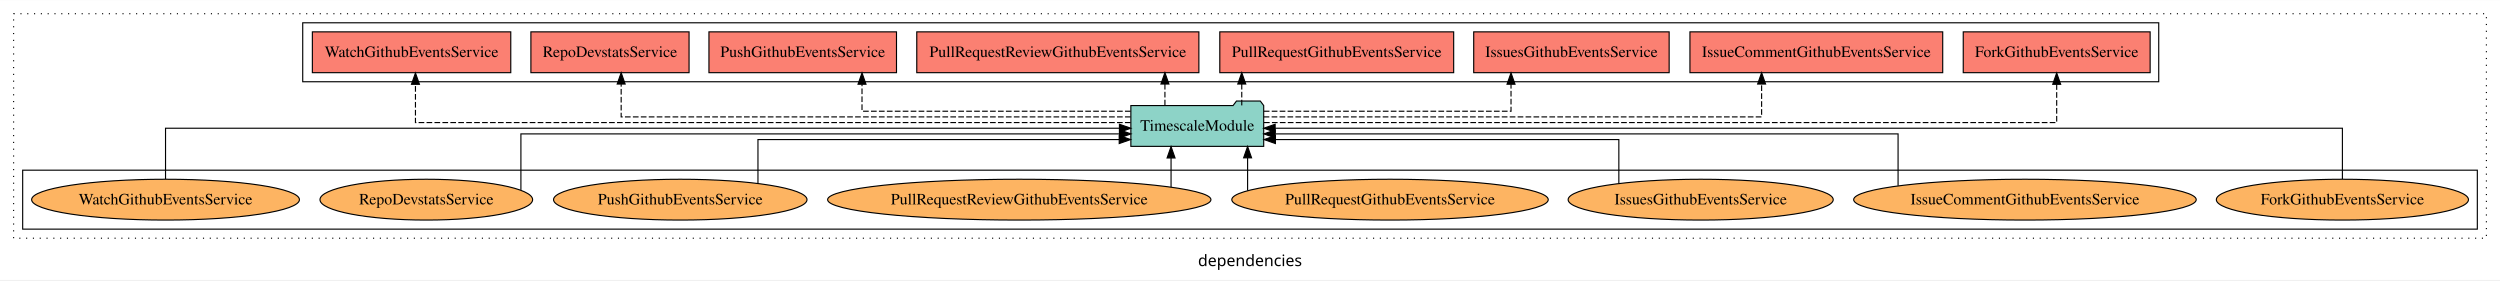
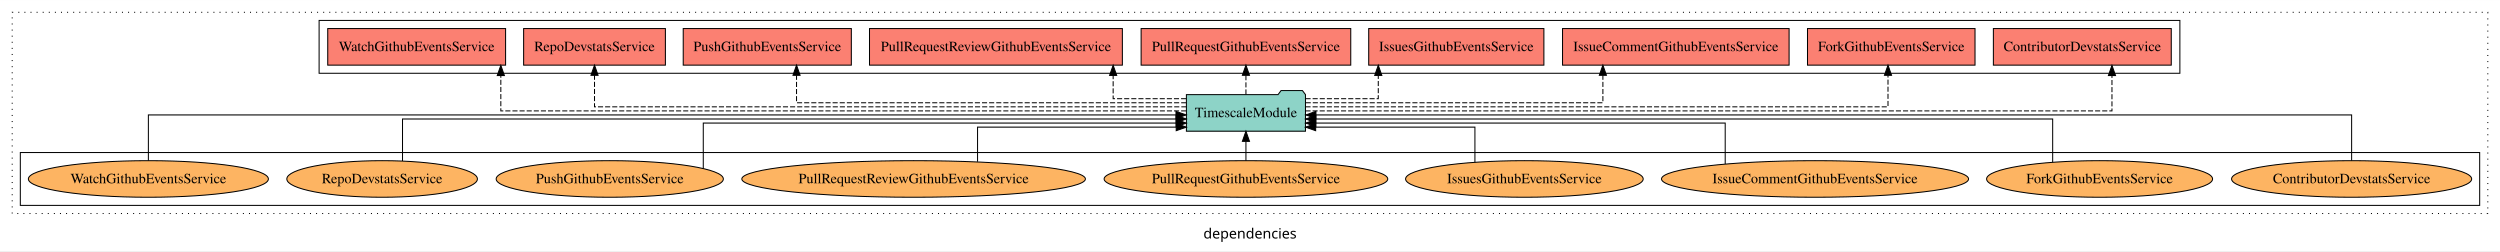
- <svg xmlns="http://www.w3.org/2000/svg" width="2205pt" height="247pt" viewBox="0.00 0.00 2205.00 246.80">
+ <svg xmlns="http://www.w3.org/2000/svg" width="2460pt" height="247pt" viewBox="0.00 0.00 2460.00 246.80">
  <g id="graph0" class="graph" transform="scale(1 1) rotate(0) translate(4 242.8)">
-     <polygon fill="white" stroke="transparent" points="-4,4 -4,-242.8 2201,-242.8 2201,4 -4,4" />
-     <text text-anchor="middle" x="1098.5" y="-8.2" font-family="sans-serif" font-size="14.00">dependencies</text>
+     <polygon fill="white" stroke="transparent" points="-4,4 -4,-242.8 2456,-242.8 2456,4 -4,4" />
+     <text text-anchor="middle" x="1226" y="-8.2" font-family="sans-serif" font-size="14.00">dependencies</text>
    <g id="clust1" class="cluster">
-       <polygon fill="none" stroke="black" stroke-dasharray="1,5" points="8,-32.8 8,-230.8 2189,-230.8 2189,-32.8 8,-32.8" />
+       <polygon fill="none" stroke="black" stroke-dasharray="1,5" points="8,-32.8 8,-230.8 2444,-230.8 2444,-32.8 8,-32.8" />
+     </g>
+     <g id="clust4" class="cluster">
+       <polygon fill="none" stroke="black" points="310,-170.8 310,-222.8 2141,-222.8 2141,-170.8 310,-170.8" />
    </g>
    <g id="clust6" class="cluster">
-       <polygon fill="none" stroke="black" points="16,-40.8 16,-92.8 2181,-92.8 2181,-40.8 16,-40.8" />
-     </g>
-     <g id="clust4" class="cluster">
-       <polygon fill="none" stroke="black" points="263,-170.8 263,-222.8 1900,-222.8 1900,-170.8 263,-170.8" />
+       <polygon fill="none" stroke="black" points="16,-40.8 16,-92.8 2436,-92.8 2436,-40.8 16,-40.8" />
    </g>
    <g id="node1" class="node">
-       <polygon fill="#fb8072" stroke="black" points="1892.42,-214.8 1727.58,-214.8 1727.58,-178.8 1892.42,-178.8 1892.42,-214.8" />
-       <text text-anchor="middle" x="1810" y="-192.6" font-family="Times,serif" font-size="14.00">ForkGithubEventsService </text>
+       <polygon fill="#fb8072" stroke="black" points="2132.52,-214.8 1957.48,-214.8 1957.48,-178.8 2132.52,-178.8 2132.52,-214.8" />
+       <text text-anchor="middle" x="2045" y="-192.6" font-family="Times,serif" font-size="14.00">ContributorDevstatsService </text>
    </g>
    <g id="node2" class="node">
-       <polygon fill="#fb8072" stroke="black" points="1709.47,-214.8 1486.53,-214.8 1486.53,-178.8 1709.47,-178.8 1709.47,-214.8" />
-       <text text-anchor="middle" x="1598" y="-192.6" font-family="Times,serif" font-size="14.00">IssueCommentGithubEventsService </text>
+       <polygon fill="#fb8072" stroke="black" points="1939.42,-214.8 1774.58,-214.8 1774.58,-178.8 1939.42,-178.8 1939.42,-214.8" />
+       <text text-anchor="middle" x="1857" y="-192.6" font-family="Times,serif" font-size="14.00">ForkGithubEventsService </text>
    </g>
    <g id="node3" class="node">
-       <polygon fill="#fb8072" stroke="black" points="1468.19,-214.8 1295.81,-214.8 1295.81,-178.8 1468.19,-178.8 1468.19,-214.8" />
-       <text text-anchor="middle" x="1382" y="-192.6" font-family="Times,serif" font-size="14.00">IssuesGithubEventsService </text>
+       <polygon fill="#fb8072" stroke="black" points="1756.47,-214.8 1533.53,-214.8 1533.53,-178.8 1756.47,-178.8 1756.47,-214.8" />
+       <text text-anchor="middle" x="1645" y="-192.6" font-family="Times,serif" font-size="14.00">IssueCommentGithubEventsService </text>
    </g>
    <g id="node4" class="node">
-       <polygon fill="#fb8072" stroke="black" points="1278.14,-214.8 1071.86,-214.8 1071.86,-178.8 1278.14,-178.8 1278.14,-214.8" />
-       <text text-anchor="middle" x="1175" y="-192.6" font-family="Times,serif" font-size="14.00">PullRequestGithubEventsService </text>
+       <polygon fill="#fb8072" stroke="black" points="1515.19,-214.8 1342.81,-214.8 1342.81,-178.8 1515.19,-178.8 1515.19,-214.8" />
+       <text text-anchor="middle" x="1429" y="-192.6" font-family="Times,serif" font-size="14.00">IssuesGithubEventsService </text>
    </g>
    <g id="node5" class="node">
-       <polygon fill="#fb8072" stroke="black" points="1053.41,-214.8 804.59,-214.8 804.59,-178.8 1053.41,-178.8 1053.41,-214.8" />
-       <text text-anchor="middle" x="929" y="-192.6" font-family="Times,serif" font-size="14.00">PullRequestReviewGithubEventsService </text>
+       <polygon fill="#fb8072" stroke="black" points="1325.14,-214.8 1118.86,-214.8 1118.86,-178.8 1325.14,-178.8 1325.14,-214.8" />
+       <text text-anchor="middle" x="1222" y="-192.6" font-family="Times,serif" font-size="14.00">PullRequestGithubEventsService </text>
    </g>
    <g id="node6" class="node">
-       <polygon fill="#fb8072" stroke="black" points="786.71,-214.8 621.29,-214.8 621.29,-178.8 786.71,-178.8 786.71,-214.8" />
-       <text text-anchor="middle" x="704" y="-192.6" font-family="Times,serif" font-size="14.00">PushGithubEventsService </text>
+       <polygon fill="#fb8072" stroke="black" points="1100.41,-214.8 851.59,-214.8 851.59,-178.8 1100.41,-178.8 1100.41,-214.8" />
+       <text text-anchor="middle" x="976" y="-192.6" font-family="Times,serif" font-size="14.00">PullRequestReviewGithubEventsService </text>
    </g>
    <g id="node7" class="node">
-       <polygon fill="#fb8072" stroke="black" points="603.75,-214.8 464.25,-214.8 464.25,-178.8 603.75,-178.8 603.75,-214.8" />
-       <text text-anchor="middle" x="534" y="-192.6" font-family="Times,serif" font-size="14.00">RepoDevstatsService </text>
+       <polygon fill="#fb8072" stroke="black" points="833.71,-214.8 668.29,-214.8 668.29,-178.8 833.71,-178.8 833.71,-214.8" />
+       <text text-anchor="middle" x="751" y="-192.6" font-family="Times,serif" font-size="14.00">PushGithubEventsService </text>
    </g>
    <g id="node8" class="node">
-       <polygon fill="#fb8072" stroke="black" points="446.5,-214.8 271.5,-214.8 271.5,-178.8 446.5,-178.8 446.5,-214.8" />
-       <text text-anchor="middle" x="359" y="-192.6" font-family="Times,serif" font-size="14.00">WatchGithubEventsService </text>
+       <polygon fill="#fb8072" stroke="black" points="650.75,-214.8 511.25,-214.8 511.25,-178.8 650.75,-178.8 650.75,-214.8" />
+       <text text-anchor="middle" x="581" y="-192.6" font-family="Times,serif" font-size="14.00">RepoDevstatsService </text>
    </g>
    <g id="node9" class="node">
-       <polygon fill="#8dd3c7" stroke="black" points="1110.58,-149.8 1107.58,-153.8 1086.58,-153.8 1083.58,-149.8 993.42,-149.8 993.42,-113.8 1110.58,-113.8 1110.58,-149.8" />
-       <text text-anchor="middle" x="1052" y="-127.6" font-family="Times,serif" font-size="14.00">TimescaleModule</text>
+       <polygon fill="#fb8072" stroke="black" points="493.5,-214.8 318.5,-214.8 318.5,-178.8 493.5,-178.8 493.5,-214.8" />
+       <text text-anchor="middle" x="406" y="-192.6" font-family="Times,serif" font-size="14.00">WatchGithubEventsService </text>
+     </g>
+     <g id="node10" class="node">
+       <polygon fill="#8dd3c7" stroke="black" points="1280.58,-149.8 1277.58,-153.8 1256.58,-153.8 1253.58,-149.8 1163.42,-149.8 1163.42,-113.8 1280.58,-113.8 1280.58,-149.8" />
+       <text text-anchor="middle" x="1222" y="-127.6" font-family="Times,serif" font-size="14.00">TimescaleModule</text>
    </g>
    <g id="edge1" class="edge">
-       <path fill="none" stroke="black" stroke-dasharray="5,2" d="M1110.85,-134.8C1288.94,-134.8 1810,-134.8 1810,-134.8 1810,-134.8 1810,-168.53 1810,-168.53" />
-       <polygon fill="black" stroke="black" points="1806.5,-168.53 1810,-178.53 1813.5,-168.53 1806.5,-168.53" />
+       <path fill="none" stroke="black" stroke-dasharray="5,2" d="M1280.57,-133.8C1473.1,-133.8 2074.17,-133.8 2074.17,-133.8 2074.17,-133.8 2074.17,-168.58 2074.17,-168.58" />
+       <polygon fill="black" stroke="black" points="2070.67,-168.58 2074.17,-178.58 2077.67,-168.58 2070.67,-168.58" />
    </g>
    <g id="edge2" class="edge">
-       <path fill="none" stroke="black" stroke-dasharray="5,2" d="M1110.56,-139.8C1242.13,-139.8 1549.74,-139.8 1549.74,-139.8 1549.74,-139.8 1549.74,-168.76 1549.74,-168.76" />
-       <polygon fill="black" stroke="black" points="1546.24,-168.76 1549.74,-178.76 1553.24,-168.76 1546.24,-168.76" />
+       <path fill="none" stroke="black" stroke-dasharray="5,2" d="M1280.59,-137.8C1437.21,-137.8 1853.79,-137.8 1853.79,-137.8 1853.79,-137.8 1853.79,-168.78 1853.79,-168.78" />
+       <polygon fill="black" stroke="black" points="1850.29,-168.78 1853.79,-178.78 1857.29,-168.78 1850.29,-168.78" />
    </g>
    <g id="edge3" class="edge">
-       <path fill="none" stroke="black" stroke-dasharray="5,2" d="M1110.68,-144.8C1191.91,-144.8 1328.72,-144.8 1328.72,-144.8 1328.72,-144.8 1328.72,-168.61 1328.72,-168.61" />
-       <polygon fill="black" stroke="black" points="1325.22,-168.61 1328.72,-178.61 1332.22,-168.61 1325.22,-168.61" />
+       <path fill="none" stroke="black" stroke-dasharray="5,2" d="M1280.79,-141.8C1380.78,-141.8 1573.24,-141.8 1573.24,-141.8 1573.24,-141.8 1573.24,-168.79 1573.24,-168.79" />
+       <polygon fill="black" stroke="black" points="1569.74,-168.79 1573.24,-178.79 1576.74,-168.79 1569.74,-168.79" />
    </g>
    <g id="edge4" class="edge">
-       <path fill="none" stroke="black" stroke-dasharray="5,2" d="M1091.23,-149.91C1091.23,-149.91 1091.23,-168.79 1091.23,-168.79" />
-       <polygon fill="black" stroke="black" points="1087.73,-168.79 1091.23,-178.79 1094.73,-168.79 1087.73,-168.79" />
+       <path fill="none" stroke="black" stroke-dasharray="5,2" d="M1280.63,-145.8C1315.19,-145.8 1352.22,-145.8 1352.22,-145.8 1352.22,-145.8 1352.22,-168.68 1352.22,-168.68" />
+       <polygon fill="black" stroke="black" points="1348.72,-168.68 1352.22,-178.68 1355.72,-168.68 1348.72,-168.68" />
    </g>
    <g id="edge5" class="edge">
-       <path fill="none" stroke="black" stroke-dasharray="5,2" d="M1023.46,-149.91C1023.46,-149.91 1023.46,-168.79 1023.46,-168.79" />
-       <polygon fill="black" stroke="black" points="1019.96,-168.79 1023.46,-178.79 1026.96,-168.79 1019.96,-168.79" />
+       <path fill="none" stroke="black" stroke-dasharray="5,2" d="M1222,-149.91C1222,-149.91 1222,-168.79 1222,-168.79" />
+       <polygon fill="black" stroke="black" points="1218.5,-168.79 1222,-178.79 1225.5,-168.79 1218.5,-168.79" />
    </g>
    <g id="edge6" class="edge">
-       <path fill="none" stroke="black" stroke-dasharray="5,2" d="M993.22,-144.8C906.98,-144.8 756.29,-144.8 756.29,-144.8 756.29,-144.8 756.29,-168.61 756.29,-168.61" />
-       <polygon fill="black" stroke="black" points="752.79,-168.61 756.29,-178.61 759.79,-168.61 752.79,-168.61" />
+       <path fill="none" stroke="black" stroke-dasharray="5,2" d="M1163.17,-145.8C1128.49,-145.8 1091.34,-145.8 1091.34,-145.8 1091.34,-145.8 1091.34,-168.68 1091.34,-168.68" />
+       <polygon fill="black" stroke="black" points="1087.84,-168.68 1091.34,-178.68 1094.84,-168.68 1087.84,-168.68" />
    </g>
    <g id="edge7" class="edge">
-       <path fill="none" stroke="black" stroke-dasharray="5,2" d="M993.21,-139.8C859.46,-139.8 543.87,-139.8 543.87,-139.8 543.87,-139.8 543.87,-168.76 543.87,-168.76" />
-       <polygon fill="black" stroke="black" points="540.37,-168.76 543.87,-178.76 547.37,-168.76 540.37,-168.76" />
+       <path fill="none" stroke="black" stroke-dasharray="5,2" d="M1163.28,-141.8C1042.99,-141.8 779.79,-141.8 779.79,-141.8 779.79,-141.8 779.79,-168.79 779.79,-168.79" />
+       <polygon fill="black" stroke="black" points="776.29,-168.79 779.79,-178.79 783.29,-168.79 776.29,-168.79" />
    </g>
    <g id="edge8" class="edge">
-       <path fill="none" stroke="black" stroke-dasharray="5,2" d="M993.21,-134.8C826.45,-134.8 362.43,-134.8 362.43,-134.8 362.43,-134.8 362.43,-168.53 362.43,-168.53" />
-       <polygon fill="black" stroke="black" points="358.93,-168.53 362.43,-178.53 365.93,-168.53 358.93,-168.53" />
+       <path fill="none" stroke="black" stroke-dasharray="5,2" d="M1163.42,-137.8C1005.18,-137.8 581,-137.8 581,-137.8 581,-137.8 581,-168.78 581,-168.78" />
+       <polygon fill="black" stroke="black" points="577.5,-168.78 581,-178.78 584.5,-168.78 577.5,-168.78" />
    </g>
-     <g id="node10" class="node">
+     <g id="edge9" class="edge">
+       <path fill="none" stroke="black" stroke-dasharray="5,2" d="M1163.24,-133.8C989.26,-133.8 488.81,-133.8 488.81,-133.8 488.81,-133.8 488.81,-168.58 488.81,-168.58" />
+       <polygon fill="black" stroke="black" points="485.31,-168.58 488.81,-178.58 492.31,-168.58 485.31,-168.58" />
+     </g>
+     <g id="node11" class="node">
+       <ellipse fill="#fdb462" stroke="black" cx="2310" cy="-66.8" rx="118.13" ry="18" />
+       <text text-anchor="middle" x="2310" y="-62.6" font-family="Times,serif" font-size="14.00">ContributorDevstatsService</text>
+     </g>
+     <g id="edge10" class="edge">
+       <path fill="none" stroke="black" d="M2310,-85.02C2310,-103.63 2310,-129.8 2310,-129.8 2310,-129.8 1290.88,-129.8 1290.88,-129.8" />
+       <polygon fill="black" stroke="black" points="1290.88,-126.3 1280.88,-129.8 1290.88,-133.3 1290.88,-126.3" />
+     </g>
+     <g id="node12" class="node">
      <ellipse fill="#fdb462" stroke="black" cx="2062" cy="-66.8" rx="111.19" ry="18" />
      <text text-anchor="middle" x="2062" y="-62.6" font-family="Times,serif" font-size="14.00">ForkGithubEventsService</text>
    </g>
-     <g id="edge9" class="edge">
-       <path fill="none" stroke="black" d="M2062,-85.02C2062,-103.63 2062,-129.8 2062,-129.8 2062,-129.8 1120.67,-129.8 1120.67,-129.8" />
-       <polygon fill="black" stroke="black" points="1120.67,-126.3 1110.67,-129.8 1120.67,-133.3 1120.67,-126.3" />
+     <g id="edge11" class="edge">
+       <path fill="none" stroke="black" d="M2015.83,-83.23C2015.83,-100.69 2015.83,-125.8 2015.83,-125.8 2015.83,-125.8 1290.69,-125.8 1290.69,-125.8" />
+       <polygon fill="black" stroke="black" points="1290.69,-122.3 1280.69,-125.8 1290.69,-129.3 1290.69,-122.3" />
    </g>
-     <g id="node11" class="node">
+     <g id="node13" class="node">
      <ellipse fill="#fdb462" stroke="black" cx="1782" cy="-66.8" rx="151.08" ry="18" />
      <text text-anchor="middle" x="1782" y="-62.6" font-family="Times,serif" font-size="14.00">IssueCommentGithubEventsService</text>
    </g>
-     <g id="edge10" class="edge">
-       <path fill="none" stroke="black" d="M1670.1,-79.1C1670.1,-96.13 1670.1,-124.8 1670.1,-124.8 1670.1,-124.8 1120.71,-124.8 1120.71,-124.8" />
-       <polygon fill="black" stroke="black" points="1120.71,-121.3 1110.71,-124.8 1120.71,-128.3 1120.71,-121.3" />
+     <g id="edge12" class="edge">
+       <path fill="none" stroke="black" d="M1693.6,-81.54C1693.6,-97.83 1693.6,-121.8 1693.6,-121.8 1693.6,-121.8 1290.77,-121.8 1290.77,-121.8" />
+       <polygon fill="black" stroke="black" points="1290.77,-118.3 1280.77,-121.8 1290.77,-125.3 1290.77,-118.3" />
    </g>
-     <g id="node12" class="node">
+     <g id="node14" class="node">
      <ellipse fill="#fdb462" stroke="black" cx="1496" cy="-66.8" rx="116.91" ry="18" />
      <text text-anchor="middle" x="1496" y="-62.6" font-family="Times,serif" font-size="14.00">IssuesGithubEventsService</text>
    </g>
-     <g id="edge11" class="edge">
-       <path fill="none" stroke="black" d="M1423.82,-81C1423.82,-96.7 1423.82,-119.8 1423.82,-119.8 1423.82,-119.8 1120.92,-119.8 1120.92,-119.8" />
-       <polygon fill="black" stroke="black" points="1120.92,-116.3 1110.92,-119.8 1120.92,-123.3 1120.92,-116.3" />
+     <g id="edge13" class="edge">
+       <path fill="none" stroke="black" d="M1447.32,-83.22C1447.32,-98.13 1447.32,-117.8 1447.32,-117.8 1447.32,-117.8 1290.61,-117.8 1290.61,-117.8" />
+       <polygon fill="black" stroke="black" points="1290.61,-114.3 1280.61,-117.8 1290.61,-121.3 1290.61,-114.3" />
    </g>
-     <g id="node13" class="node">
+     <g id="node15" class="node">
      <ellipse fill="#fdb462" stroke="black" cx="1222" cy="-66.8" rx="139.56" ry="18" />
      <text text-anchor="middle" x="1222" y="-62.6" font-family="Times,serif" font-size="14.00">PullRequestGithubEventsService</text>
    </g>
-     <g id="edge12" class="edge">
-       <path fill="none" stroke="black" d="M1096.38,-74.77C1096.38,-74.77 1096.38,-103.67 1096.38,-103.67" />
-       <polygon fill="black" stroke="black" points="1092.88,-103.67 1096.38,-113.67 1099.88,-103.67 1092.88,-103.67" />
+     <g id="edge14" class="edge">
+       <path fill="none" stroke="black" d="M1222,-84.91C1222,-84.91 1222,-103.79 1222,-103.79" />
+       <polygon fill="black" stroke="black" points="1218.5,-103.79 1222,-113.79 1225.5,-103.79 1218.5,-103.79" />
    </g>
-     <g id="node14" class="node">
+     <g id="node16" class="node">
      <ellipse fill="#fdb462" stroke="black" cx="895" cy="-66.8" rx="169.06" ry="18" />
      <text text-anchor="middle" x="895" y="-62.6" font-family="Times,serif" font-size="14.00">PullRequestReviewGithubEventsService</text>
    </g>
-     <g id="edge13" class="edge">
-       <path fill="none" stroke="black" d="M1028.87,-77.83C1028.87,-77.83 1028.87,-103.58 1028.87,-103.58" />
-       <polygon fill="black" stroke="black" points="1025.37,-103.58 1028.87,-113.58 1032.37,-103.58 1025.37,-103.58" />
+     <g id="edge15" class="edge">
+       <path fill="none" stroke="black" d="M957.91,-83.78C957.91,-98.62 957.91,-117.8 957.91,-117.8 957.91,-117.8 1153.39,-117.8 1153.39,-117.8" />
+       <polygon fill="black" stroke="black" points="1153.39,-121.3 1163.39,-117.8 1153.39,-114.3 1153.39,-121.3" />
    </g>
-     <g id="node15" class="node">
+     <g id="node17" class="node">
      <ellipse fill="#fdb462" stroke="black" cx="596" cy="-66.8" rx="111.78" ry="18" />
      <text text-anchor="middle" x="596" y="-62.6" font-family="Times,serif" font-size="14.00">PushGithubEventsService</text>
    </g>
-     <g id="edge14" class="edge">
-       <path fill="none" stroke="black" d="M664.52,-81.28C664.52,-96.97 664.52,-119.8 664.52,-119.8 664.52,-119.8 983.15,-119.8 983.15,-119.8" />
-       <polygon fill="black" stroke="black" points="983.15,-123.3 993.15,-119.8 983.15,-116.3 983.15,-123.3" />
+     <g id="edge16" class="edge">
+       <path fill="none" stroke="black" d="M688.02,-77.15C688.02,-93.08 688.02,-121.8 688.02,-121.8 688.02,-121.8 1153.33,-121.8 1153.33,-121.8" />
+       <polygon fill="black" stroke="black" points="1153.33,-125.3 1163.33,-121.8 1153.33,-118.3 1153.33,-125.3" />
    </g>
-     <g id="node16" class="node">
+     <g id="node18" class="node">
      <ellipse fill="#fdb462" stroke="black" cx="372" cy="-66.8" rx="93.77" ry="18" />
      <text text-anchor="middle" x="372" y="-62.6" font-family="Times,serif" font-size="14.00">RepoDevstatsService</text>
    </g>
-     <g id="edge15" class="edge">
-       <path fill="none" stroke="black" d="M455.44,-75.36C455.44,-91.49 455.44,-124.8 455.44,-124.8 455.44,-124.8 983.44,-124.8 983.44,-124.8" />
-       <polygon fill="black" stroke="black" points="983.44,-128.3 993.44,-124.8 983.44,-121.3 983.44,-128.3" />
+     <g id="edge17" class="edge">
+       <path fill="none" stroke="black" d="M392.07,-84.5C392.07,-101.88 392.07,-125.8 392.07,-125.8 392.07,-125.8 1153.31,-125.8 1153.31,-125.8" />
+       <polygon fill="black" stroke="black" points="1153.31,-129.3 1163.31,-125.8 1153.31,-122.3 1153.31,-129.3" />
    </g>
-     <g id="node17" class="node">
+     <g id="node19" class="node">
      <ellipse fill="#fdb462" stroke="black" cx="142" cy="-66.8" rx="118.1" ry="18" />
      <text text-anchor="middle" x="142" y="-62.6" font-family="Times,serif" font-size="14.00">WatchGithubEventsService</text>
    </g>
-     <g id="edge16" class="edge">
-       <path fill="none" stroke="black" d="M142,-85.02C142,-103.63 142,-129.8 142,-129.8 142,-129.8 983.34,-129.8 983.34,-129.8" />
-       <polygon fill="black" stroke="black" points="983.34,-133.3 993.34,-129.8 983.34,-126.3 983.34,-133.3" />
+     <g id="edge18" class="edge">
+       <path fill="none" stroke="black" d="M142,-85.02C142,-103.63 142,-129.8 142,-129.8 142,-129.8 1153.17,-129.8 1153.17,-129.8" />
+       <polygon fill="black" stroke="black" points="1153.17,-133.3 1163.17,-129.8 1153.17,-126.3 1153.17,-133.3" />
    </g>
  </g>
</svg>
